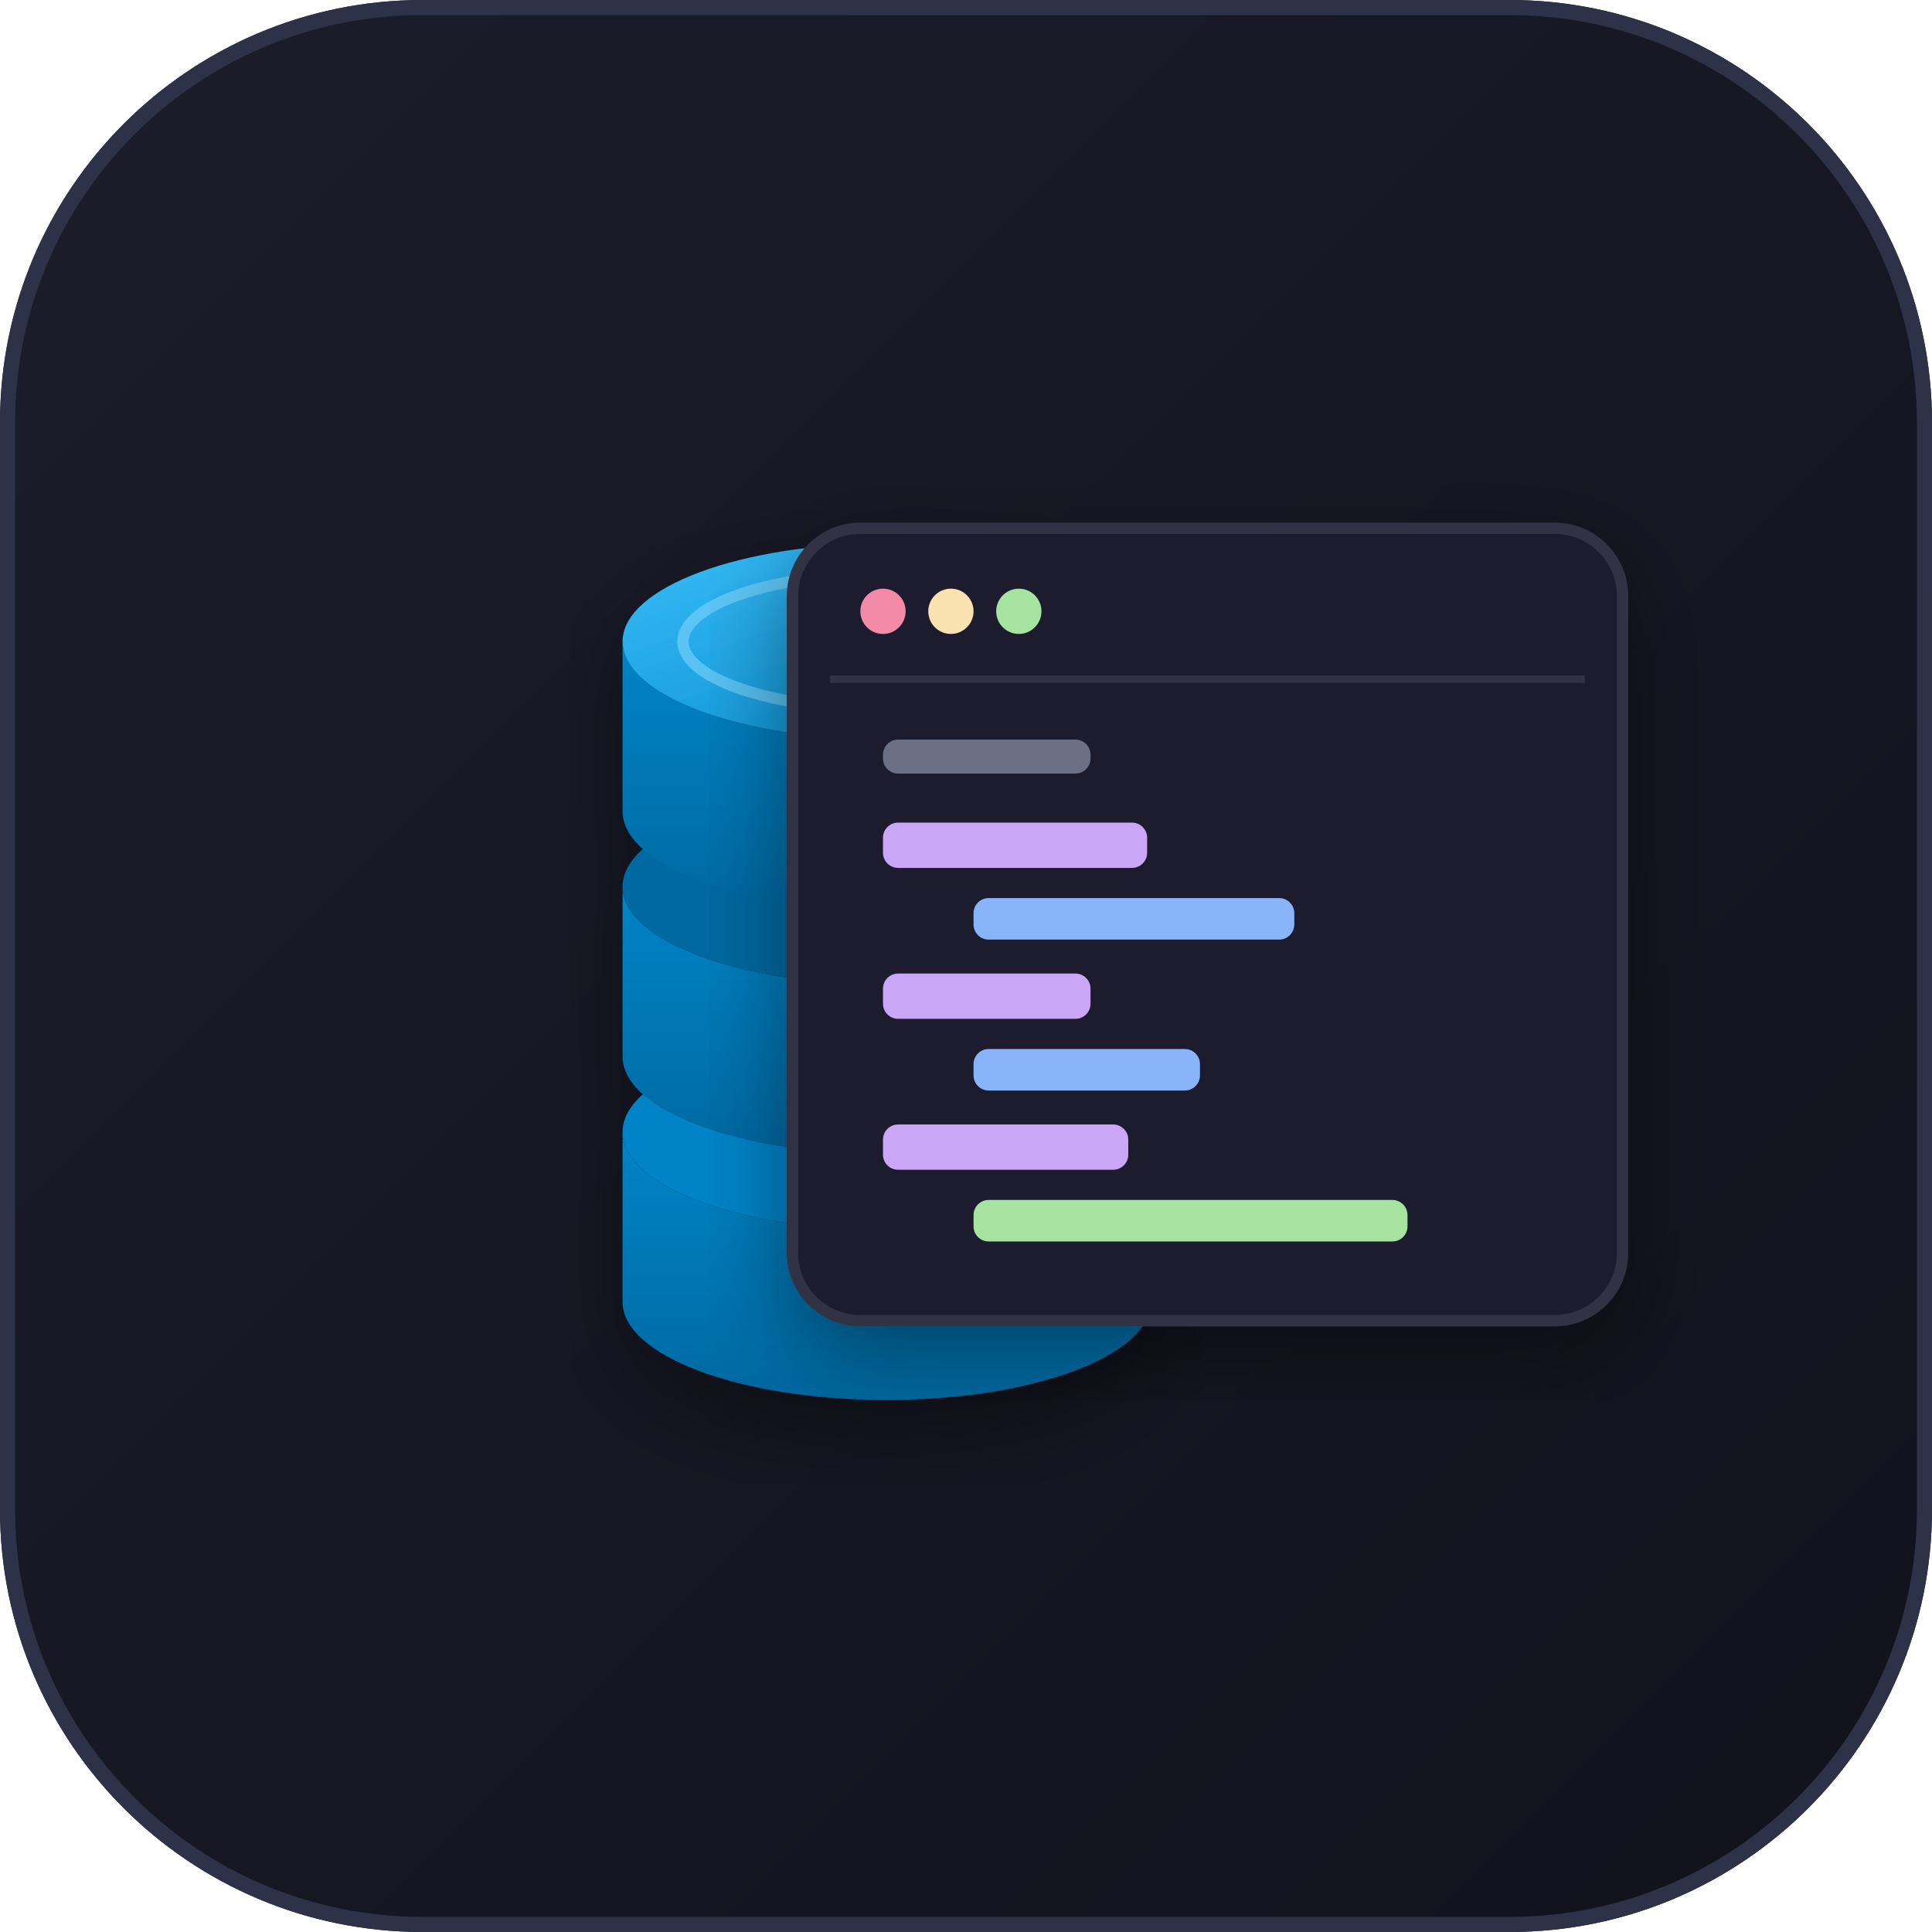
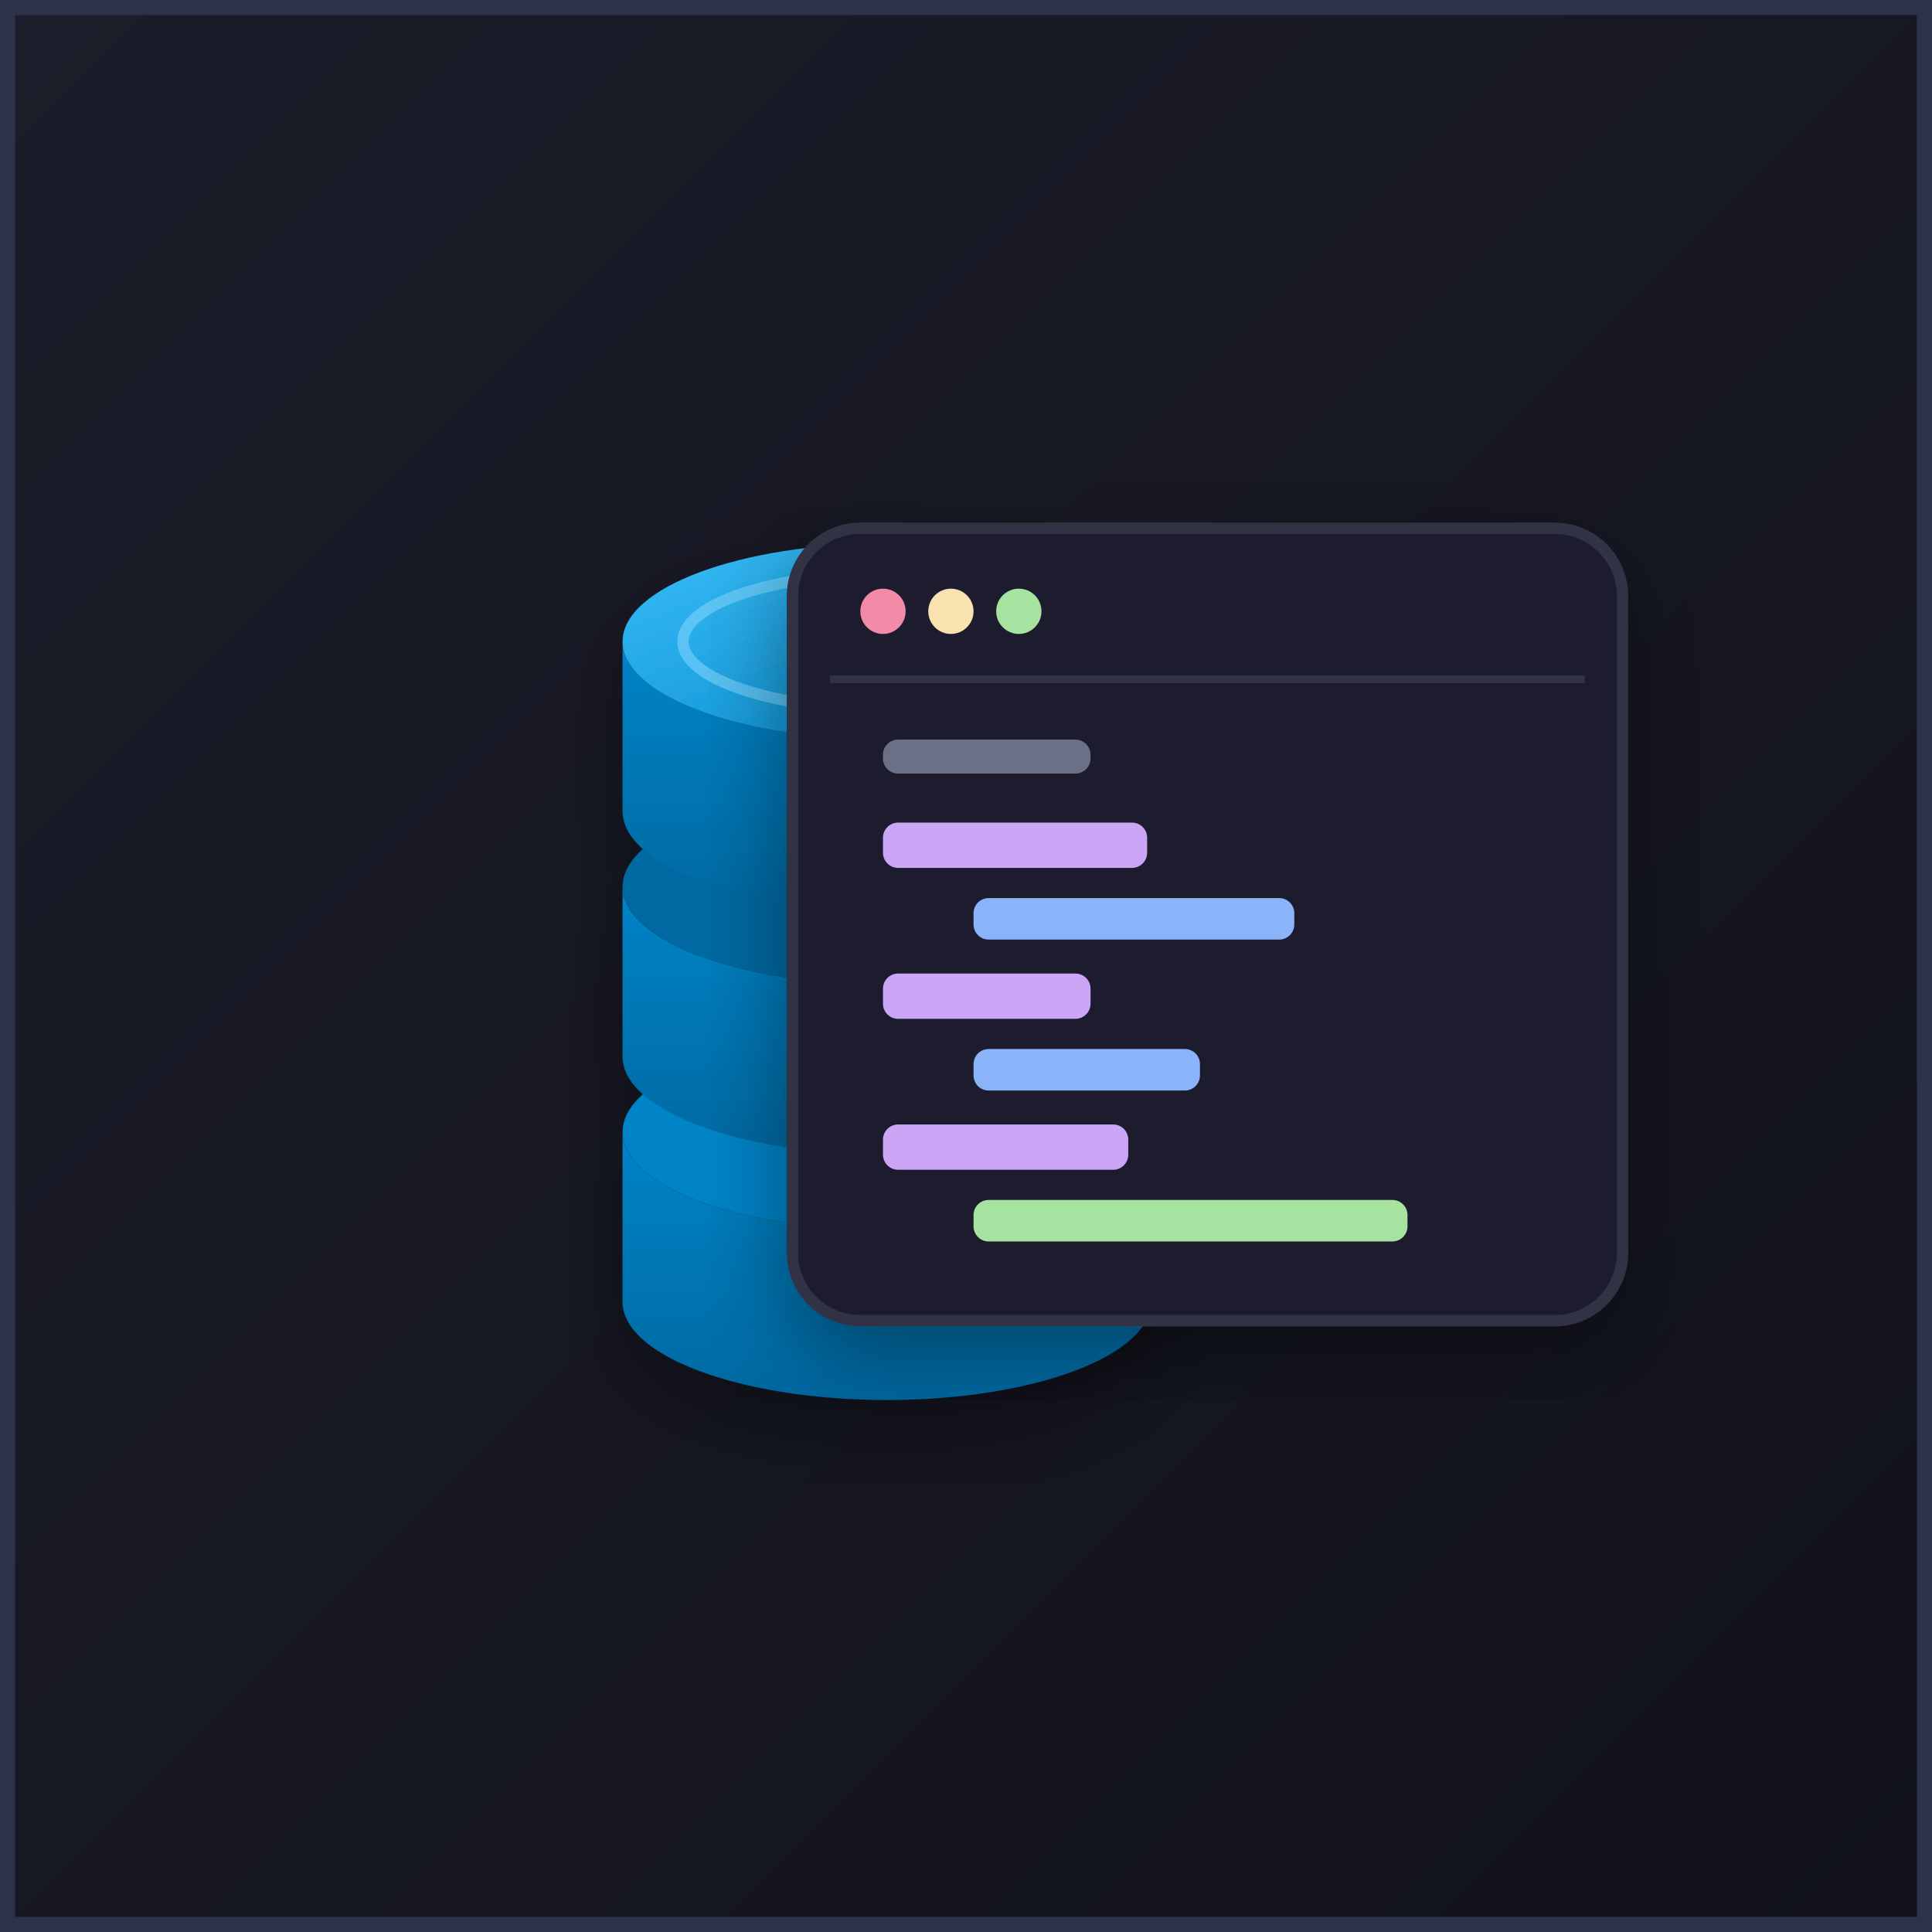
<svg xmlns="http://www.w3.org/2000/svg" width="512" height="512" viewBox="0 0 512 512">
  <defs>
    <linearGradient id="bg" x1="0%" y1="0%" x2="100%" y2="100%">
      <stop offset="0%" stop-color="#1b1d2a" />
      <stop offset="100%" stop-color="#11121c" />
    </linearGradient>
    <linearGradient id="db-top" x1="0%" y1="0%" x2="100%" y2="100%">
      <stop offset="0%" stop-color="#38bdf8" />
      <stop offset="100%" stop-color="#0284c7" />
    </linearGradient>
    <linearGradient id="db-body" x1="0%" y1="0%" x2="0%" y2="100%">
      <stop offset="0%" stop-color="#0284c7" />
      <stop offset="100%" stop-color="#0369a1" />
    </linearGradient>
    <filter id="shadow" x="-10%" y="-10%" width="120%" height="120%">
      <feDropShadow dx="0" dy="8" stdDeviation="12" flood-color="#000" flood-opacity="0.4" />
    </filter>
  </defs>
-   <rect width="512" height="512" rx="112" fill="url(#bg)" />
-   <rect x="2" y="2" width="508" height="508" rx="110" fill="none" stroke="#2e3248" stroke-width="4" />
+   <rect width="512" height="512" fill="url(#bg)" />
+   <rect x="2" y="2" width="508" height="508" fill="none" stroke="#2e3248" stroke-width="4" />
  <g transform="translate(35, 30)" filter="url(#shadow)">
    <path d="M 130 270 A 70 26 0 0 0 270 270 V 315 A 70 26 0 0 1 130 315 Z" fill="url(#db-body)" />
    <ellipse cx="200" cy="270" rx="70" ry="26" fill="#0284c7" />
    <path d="M 130 205 A 70 26 0 0 0 270 205 V 250 A 70 26 0 0 1 130 250 Z" fill="url(#db-body)" />
    <ellipse cx="200" cy="205" rx="70" ry="26" fill="#0369a1" />
    <path d="M 130 140 A 70 26 0 0 0 270 140 V 185 A 70 26 0 0 1 130 185 Z" fill="url(#db-body)" />
    <ellipse cx="200" cy="140" rx="70" ry="26" fill="url(#db-top)" />
    <ellipse cx="200" cy="140" rx="54" ry="18" fill="none" stroke="#7dd3fc" stroke-width="3" opacity="0.6" />
  </g>
  <g transform="translate(210, 140)" filter="url(#shadow)">
    <rect x="0" y="0" width="220" height="210" rx="18" fill="#1e1e2e" stroke="#313244" stroke-width="3" />
    <circle cx="24" cy="22" r="6" fill="#f38ba8" />
    <circle cx="42" cy="22" r="6" fill="#f9e2af" />
    <circle cx="60" cy="22" r="6" fill="#a6e3a1" />
    <line x1="10" y1="40" x2="210" y2="40" stroke="#313244" stroke-width="2" />
    <rect x="24" y="56" width="55" height="9" rx="4" fill="#6c7086" />
    <rect x="24" y="78" width="70" height="12" rx="4" fill="#cba6f7" />
    <rect x="48" y="98" width="85" height="11" rx="4" fill="#89b4fa" />
    <rect x="24" y="118" width="55" height="12" rx="4" fill="#cba6f7" />
    <rect x="48" y="138" width="60" height="11" rx="4" fill="#89b4fa" />
    <rect x="24" y="158" width="65" height="12" rx="4" fill="#cba6f7" />
    <rect x="48" y="178" width="115" height="11" rx="4" fill="#a6e3a1" />
  </g>
</svg>
